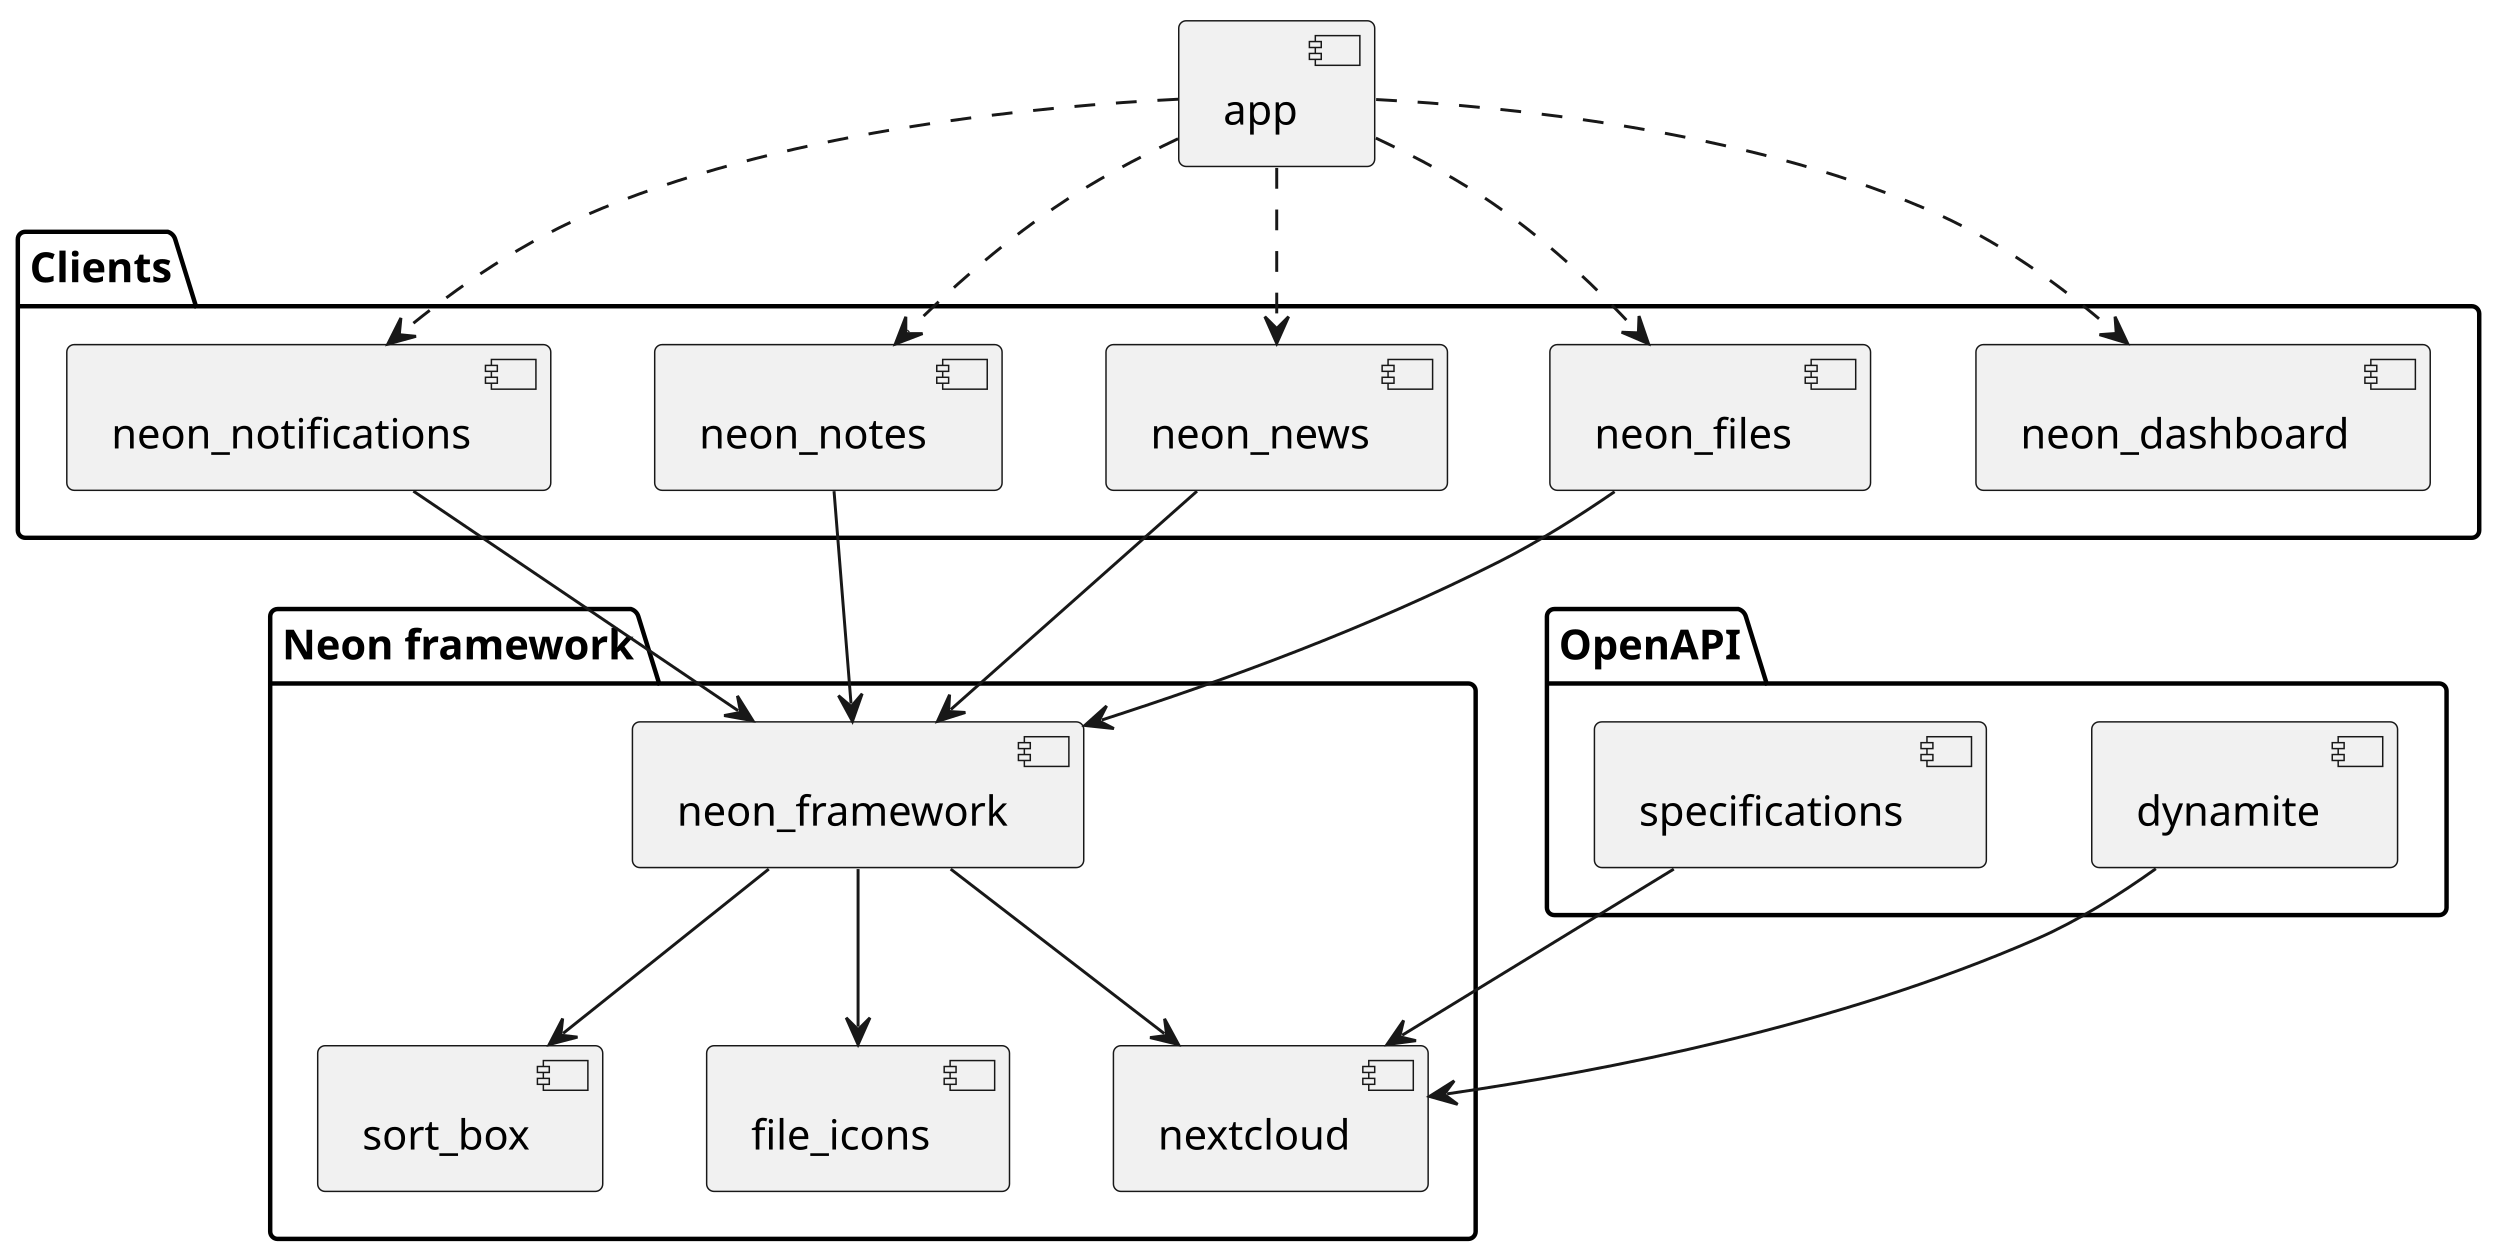
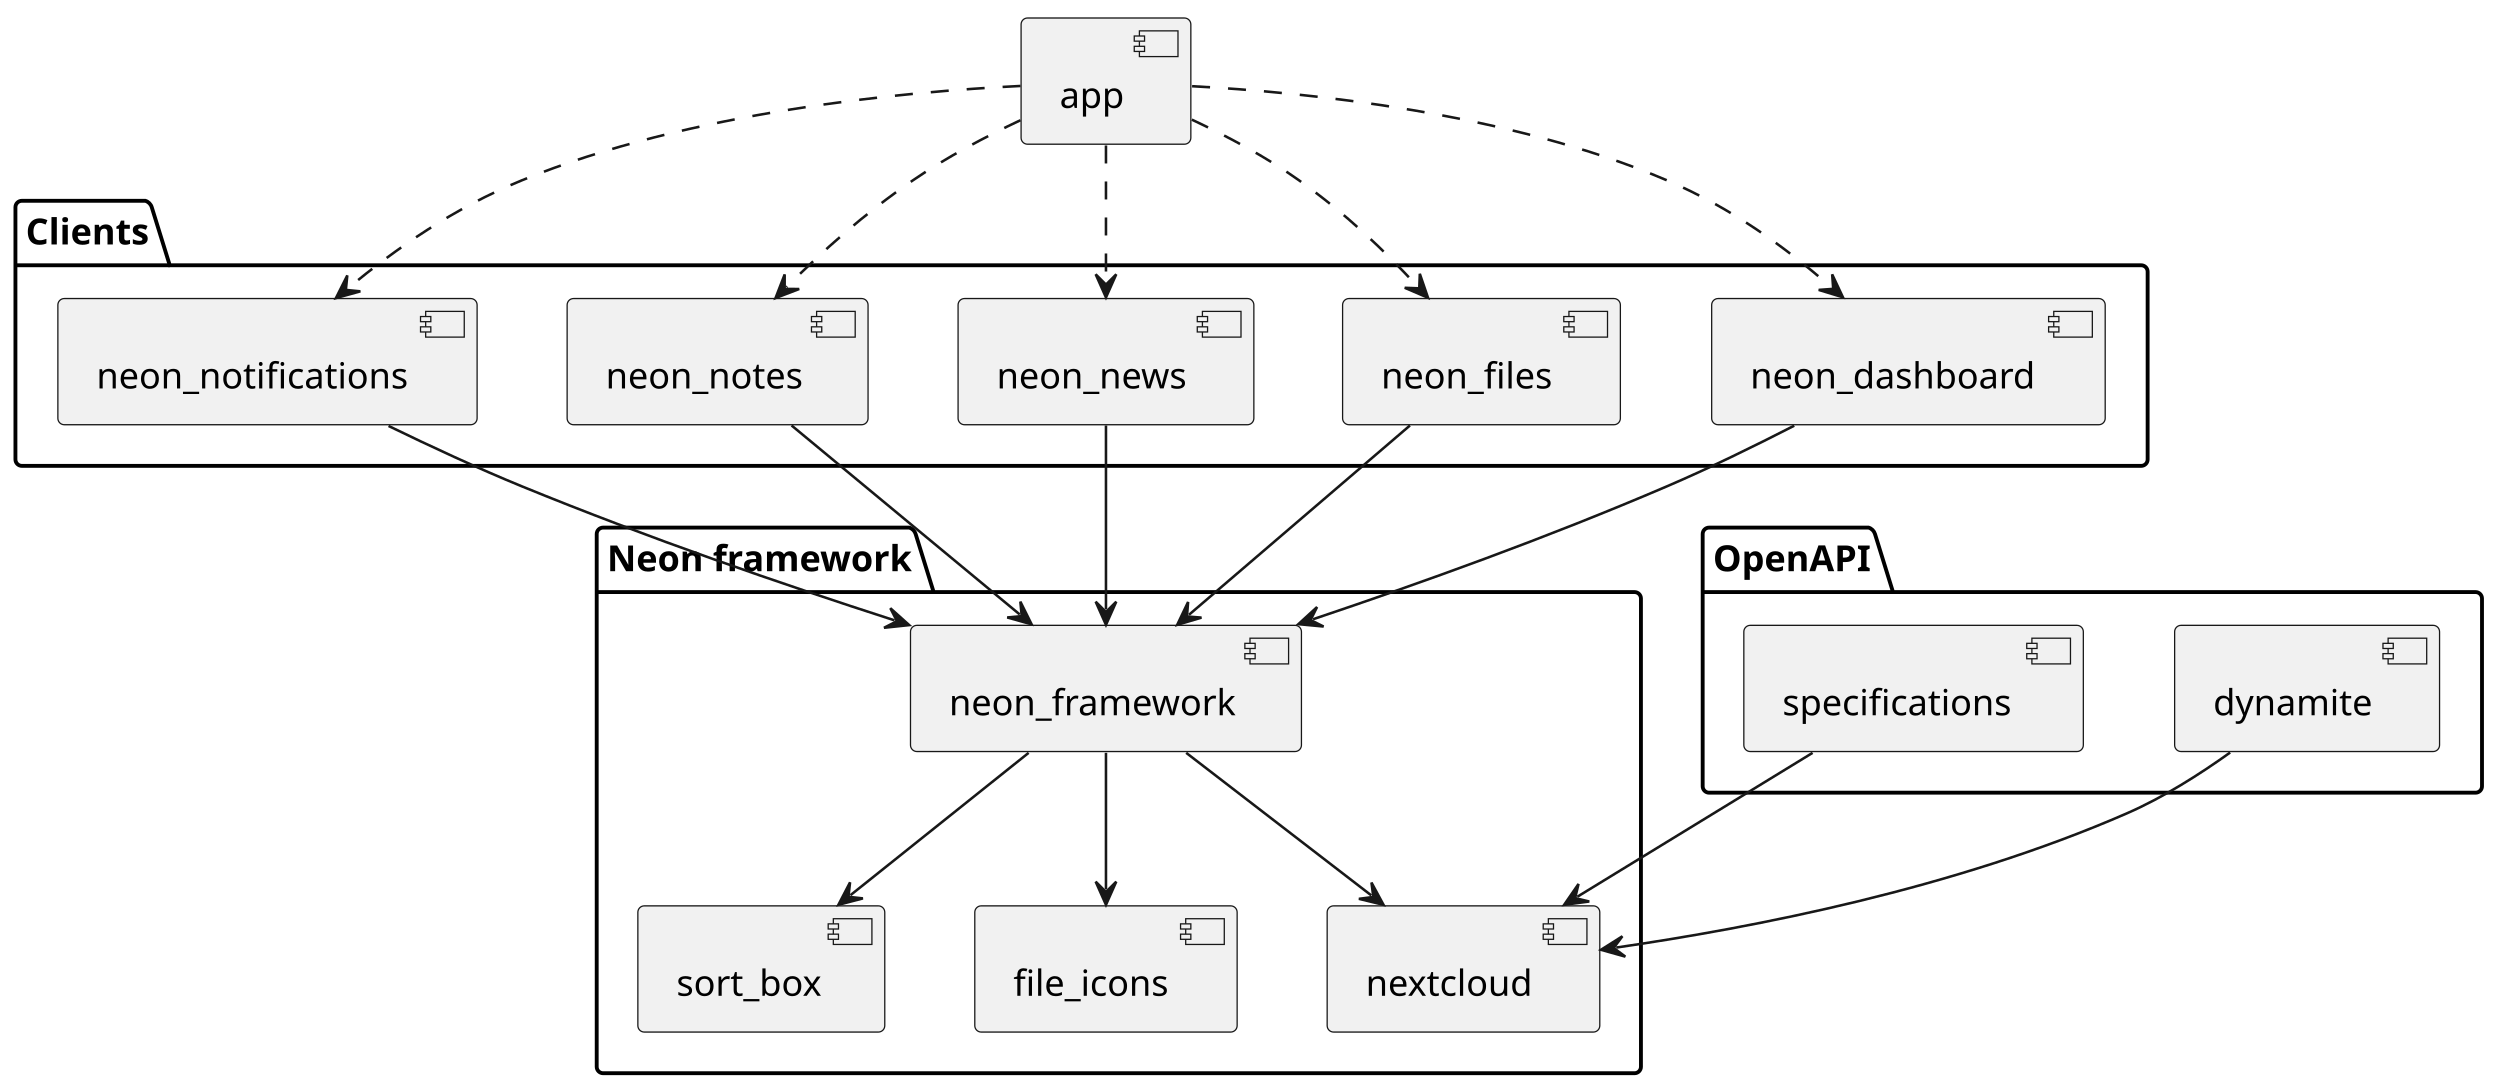
- <svg xmlns="http://www.w3.org/2000/svg" contentStyleType="text/css" height="424px" preserveAspectRatio="none" style="width:842px;height:424px;background:#FFFFFF;" version="1.1" viewBox="0 0 842 424" width="842px" zoomAndPan="magnify">
+ <svg xmlns="http://www.w3.org/2000/svg" contentStyleType="text/css" height="424px" preserveAspectRatio="none" style="width:972px;height:424px;background:#FFFFFF;" version="1.1" viewBox="0 0 972 424" width="972px" zoomAndPan="magnify">
  <defs />
  <g>
    <g id="cluster_Neon framework">
-       <path d="M93.5,205.13 L212.5,205.13 A3.75,3.75 0 0 1 215,207.63 L222,230.198 L494.5,230.198 A2.5,2.5 0 0 1 497,232.698 L497,414.77 A2.5,2.5 0 0 1 494.5,417.27 L93.5,417.27 A2.5,2.5 0 0 1 91,414.77 L91,207.63 A2.5,2.5 0 0 1 93.5,205.13 " fill="none" style="stroke:#000000;stroke-width:1.5;" />
-       <line style="stroke:#000000;stroke-width:1.5;" x1="91" x2="222" y1="230.198" y2="230.198" />
-       <text fill="#000000" font-family="sans-serif" font-size="14" font-weight="bold" lengthAdjust="spacing" textLength="118" x="95" y="222.096">Neon framework</text>
+       <path d="M234.5,205.13 L353.5,205.13 A3.75,3.75 0 0 1 356,207.63 L363,230.198 L635.5,230.198 A2.5,2.5 0 0 1 638,232.698 L638,414.77 A2.5,2.5 0 0 1 635.5,417.27 L234.5,417.27 A2.5,2.5 0 0 1 232,414.77 L232,207.63 A2.5,2.5 0 0 1 234.5,205.13 " fill="none" style="stroke:#000000;stroke-width:1.5;" />
+       <line style="stroke:#000000;stroke-width:1.5;" x1="232" x2="363" y1="230.198" y2="230.198" />
+       <text fill="#000000" font-family="sans-serif" font-size="14" font-weight="bold" lengthAdjust="spacing" textLength="118" x="236" y="222.096">Neon framework</text>
    </g>
    <g id="cluster_Clients">
      <path d="M8.5,78.07 L56.5,78.07 A3.75,3.75 0 0 1 59,80.57 L66,103.138 L832.5,103.138 A2.5,2.5 0 0 1 835,105.638 L835,178.63 A2.5,2.5 0 0 1 832.5,181.13 L8.5,181.13 A2.5,2.5 0 0 1 6,178.63 L6,80.57 A2.5,2.5 0 0 1 8.5,78.07 " fill="none" style="stroke:#000000;stroke-width:1.5;" />
      <line style="stroke:#000000;stroke-width:1.5;" x1="6" x2="66" y1="103.138" y2="103.138" />
      <text fill="#000000" font-family="sans-serif" font-size="14" font-weight="bold" lengthAdjust="spacing" textLength="47" x="10" y="95.036">Clients</text>
    </g>
    <g id="cluster_OpenAPI">
-       <path d="M523.5,205.13 L585.5,205.13 A3.75,3.75 0 0 1 588,207.63 L595,230.198 L821.5,230.198 A2.5,2.5 0 0 1 824,232.698 L824,305.7 A2.5,2.5 0 0 1 821.5,308.2 L523.5,308.2 A2.5,2.5 0 0 1 521,305.7 L521,207.63 A2.5,2.5 0 0 1 523.5,205.13 " fill="none" style="stroke:#000000;stroke-width:1.5;" />
-       <line style="stroke:#000000;stroke-width:1.5;" x1="521" x2="595" y1="230.198" y2="230.198" />
-       <text fill="#000000" font-family="sans-serif" font-size="14" font-weight="bold" lengthAdjust="spacing" textLength="61" x="525" y="222.096">OpenAPI</text>
+       <path d="M664.5,205.13 L726.5,205.13 A3.75,3.75 0 0 1 729,207.63 L736,230.198 L962.5,230.198 A2.5,2.5 0 0 1 965,232.698 L965,305.7 A2.5,2.5 0 0 1 962.5,308.2 L664.5,308.2 A2.5,2.5 0 0 1 662,305.7 L662,207.63 A2.5,2.5 0 0 1 664.5,205.13 " fill="none" style="stroke:#000000;stroke-width:1.5;" />
+       <line style="stroke:#000000;stroke-width:1.5;" x1="662" x2="736" y1="230.198" y2="230.198" />
+       <text fill="#000000" font-family="sans-serif" font-size="14" font-weight="bold" lengthAdjust="spacing" textLength="61" x="666" y="222.096">OpenAPI</text>
    </g>
    <g id="elem_neon_framework">
-       <rect fill="#F1F1F1" height="49.068" rx="2.5" ry="2.5" style="stroke:#181818;stroke-width:0.5;" width="152" x="213" y="243.13" />
-       <rect fill="#F1F1F1" height="10" style="stroke:#181818;stroke-width:0.5;" width="15" x="345" y="248.13" />
-       <rect fill="#F1F1F1" height="2" style="stroke:#181818;stroke-width:0.5;" width="4" x="343" y="250.13" />
-       <rect fill="#F1F1F1" height="2" style="stroke:#181818;stroke-width:0.5;" width="4" x="343" y="254.13" />
-       <text fill="#000000" font-family="sans-serif" font-size="14" lengthAdjust="spacing" textLength="112" x="228" y="278.096">neon_framework</text>
+       <rect fill="#F1F1F1" height="49.068" rx="2.5" ry="2.5" style="stroke:#181818;stroke-width:0.5;" width="152" x="354" y="243.13" />
+       <rect fill="#F1F1F1" height="10" style="stroke:#181818;stroke-width:0.5;" width="15" x="486" y="248.13" />
+       <rect fill="#F1F1F1" height="2" style="stroke:#181818;stroke-width:0.5;" width="4" x="484" y="250.13" />
+       <rect fill="#F1F1F1" height="2" style="stroke:#181818;stroke-width:0.5;" width="4" x="484" y="254.13" />
+       <text fill="#000000" font-family="sans-serif" font-size="14" lengthAdjust="spacing" textLength="112" x="369" y="278.096">neon_framework</text>
    </g>
    <g id="elem_nextcloud">
-       <rect fill="#F1F1F1" height="49.068" rx="2.5" ry="2.5" style="stroke:#181818;stroke-width:0.5;" width="106" x="375" y="352.2" />
+       <rect fill="#F1F1F1" height="49.068" rx="2.5" ry="2.5" style="stroke:#181818;stroke-width:0.5;" width="106" x="516" y="352.2" />
+       <rect fill="#F1F1F1" height="10" style="stroke:#181818;stroke-width:0.5;" width="15" x="602" y="357.2" />
+       <rect fill="#F1F1F1" height="2" style="stroke:#181818;stroke-width:0.5;" width="4" x="600" y="359.2" />
+       <rect fill="#F1F1F1" height="2" style="stroke:#181818;stroke-width:0.5;" width="4" x="600" y="363.2" />
+       <text fill="#000000" font-family="sans-serif" font-size="14" lengthAdjust="spacing" textLength="66" x="531" y="387.166">nextcloud</text>
+     </g>
+     <g id="elem_sort_box">
+       <rect fill="#F1F1F1" height="49.068" rx="2.5" ry="2.5" style="stroke:#181818;stroke-width:0.5;" width="96" x="248" y="352.2" />
+       <rect fill="#F1F1F1" height="10" style="stroke:#181818;stroke-width:0.5;" width="15" x="324" y="357.2" />
+       <rect fill="#F1F1F1" height="2" style="stroke:#181818;stroke-width:0.5;" width="4" x="322" y="359.2" />
+       <rect fill="#F1F1F1" height="2" style="stroke:#181818;stroke-width:0.5;" width="4" x="322" y="363.2" />
+       <text fill="#000000" font-family="sans-serif" font-size="14" lengthAdjust="spacing" textLength="56" x="263" y="387.166">sort_box</text>
+     </g>
+     <g id="elem_file_icons">
+       <rect fill="#F1F1F1" height="49.068" rx="2.5" ry="2.5" style="stroke:#181818;stroke-width:0.5;" width="102" x="379" y="352.2" />
      <rect fill="#F1F1F1" height="10" style="stroke:#181818;stroke-width:0.5;" width="15" x="461" y="357.2" />
      <rect fill="#F1F1F1" height="2" style="stroke:#181818;stroke-width:0.5;" width="4" x="459" y="359.2" />
      <rect fill="#F1F1F1" height="2" style="stroke:#181818;stroke-width:0.5;" width="4" x="459" y="363.2" />
-       <text fill="#000000" font-family="sans-serif" font-size="14" lengthAdjust="spacing" textLength="66" x="390" y="387.166">nextcloud</text>
-     </g>
-     <g id="elem_sort_box">
-       <rect fill="#F1F1F1" height="49.068" rx="2.5" ry="2.5" style="stroke:#181818;stroke-width:0.5;" width="96" x="107" y="352.2" />
-       <rect fill="#F1F1F1" height="10" style="stroke:#181818;stroke-width:0.5;" width="15" x="183" y="357.2" />
-       <rect fill="#F1F1F1" height="2" style="stroke:#181818;stroke-width:0.5;" width="4" x="181" y="359.2" />
-       <rect fill="#F1F1F1" height="2" style="stroke:#181818;stroke-width:0.5;" width="4" x="181" y="363.2" />
-       <text fill="#000000" font-family="sans-serif" font-size="14" lengthAdjust="spacing" textLength="56" x="122" y="387.166">sort_box</text>
-     </g>
-     <g id="elem_file_icons">
-       <rect fill="#F1F1F1" height="49.068" rx="2.5" ry="2.5" style="stroke:#181818;stroke-width:0.5;" width="102" x="238" y="352.2" />
-       <rect fill="#F1F1F1" height="10" style="stroke:#181818;stroke-width:0.5;" width="15" x="320" y="357.2" />
-       <rect fill="#F1F1F1" height="2" style="stroke:#181818;stroke-width:0.5;" width="4" x="318" y="359.2" />
-       <rect fill="#F1F1F1" height="2" style="stroke:#181818;stroke-width:0.5;" width="4" x="318" y="363.2" />
-       <text fill="#000000" font-family="sans-serif" font-size="14" lengthAdjust="spacing" textLength="62" x="253" y="387.166">file_icons</text>
+       <text fill="#000000" font-family="sans-serif" font-size="14" lengthAdjust="spacing" textLength="62" x="394" y="387.166">file_icons</text>
    </g>
    <g id="elem_neon_dashboard">
      <rect fill="#F1F1F1" height="49.068" rx="2.5" ry="2.5" style="stroke:#181818;stroke-width:0.5;" width="153" x="665.5" y="116.07" />
      <rect fill="#F1F1F1" height="10" style="stroke:#181818;stroke-width:0.5;" width="15" x="798.5" y="121.07" />
      <rect fill="#F1F1F1" height="2" style="stroke:#181818;stroke-width:0.5;" width="4" x="796.5" y="123.07" />
      <rect fill="#F1F1F1" height="2" style="stroke:#181818;stroke-width:0.5;" width="4" x="796.5" y="127.07" />
      <text fill="#000000" font-family="sans-serif" font-size="14" lengthAdjust="spacing" textLength="113" x="680.5" y="151.036">neon_dashboard</text>
    </g>
    <g id="elem_neon_files">
      <rect fill="#F1F1F1" height="49.068" rx="2.5" ry="2.5" style="stroke:#181818;stroke-width:0.5;" width="108" x="522" y="116.07" />
      <rect fill="#F1F1F1" height="10" style="stroke:#181818;stroke-width:0.5;" width="15" x="610" y="121.07" />
      <rect fill="#F1F1F1" height="2" style="stroke:#181818;stroke-width:0.5;" width="4" x="608" y="123.07" />
      <rect fill="#F1F1F1" height="2" style="stroke:#181818;stroke-width:0.5;" width="4" x="608" y="127.07" />
      <text fill="#000000" font-family="sans-serif" font-size="14" lengthAdjust="spacing" textLength="68" x="537" y="151.036">neon_files</text>
    </g>
    <g id="elem_neon_news">
      <rect fill="#F1F1F1" height="49.068" rx="2.5" ry="2.5" style="stroke:#181818;stroke-width:0.5;" width="115" x="372.5" y="116.07" />
      <rect fill="#F1F1F1" height="10" style="stroke:#181818;stroke-width:0.5;" width="15" x="467.5" y="121.07" />
      <rect fill="#F1F1F1" height="2" style="stroke:#181818;stroke-width:0.5;" width="4" x="465.5" y="123.07" />
      <rect fill="#F1F1F1" height="2" style="stroke:#181818;stroke-width:0.5;" width="4" x="465.5" y="127.07" />
      <text fill="#000000" font-family="sans-serif" font-size="14" lengthAdjust="spacing" textLength="75" x="387.5" y="151.036">neon_news</text>
    </g>
    <g id="elem_neon_notes">
      <rect fill="#F1F1F1" height="49.068" rx="2.5" ry="2.5" style="stroke:#181818;stroke-width:0.5;" width="117" x="220.5" y="116.07" />
      <rect fill="#F1F1F1" height="10" style="stroke:#181818;stroke-width:0.5;" width="15" x="317.5" y="121.07" />
      <rect fill="#F1F1F1" height="2" style="stroke:#181818;stroke-width:0.5;" width="4" x="315.5" y="123.07" />
      <rect fill="#F1F1F1" height="2" style="stroke:#181818;stroke-width:0.5;" width="4" x="315.5" y="127.07" />
      <text fill="#000000" font-family="sans-serif" font-size="14" lengthAdjust="spacing" textLength="77" x="235.5" y="151.036">neon_notes</text>
    </g>
    <g id="elem_neon_notifications">
      <rect fill="#F1F1F1" height="49.068" rx="2.5" ry="2.5" style="stroke:#181818;stroke-width:0.5;" width="163" x="22.5" y="116.07" />
      <rect fill="#F1F1F1" height="10" style="stroke:#181818;stroke-width:0.5;" width="15" x="165.5" y="121.07" />
      <rect fill="#F1F1F1" height="2" style="stroke:#181818;stroke-width:0.5;" width="4" x="163.5" y="123.07" />
      <rect fill="#F1F1F1" height="2" style="stroke:#181818;stroke-width:0.5;" width="4" x="163.5" y="127.07" />
      <text fill="#000000" font-family="sans-serif" font-size="14" lengthAdjust="spacing" textLength="123" x="37.5" y="151.036">neon_notifications</text>
    </g>
    <g id="elem_dynamite">
-       <rect fill="#F1F1F1" height="49.068" rx="2.5" ry="2.5" style="stroke:#181818;stroke-width:0.5;" width="103" x="704.5" y="243.13" />
-       <rect fill="#F1F1F1" height="10" style="stroke:#181818;stroke-width:0.5;" width="15" x="787.5" y="248.13" />
-       <rect fill="#F1F1F1" height="2" style="stroke:#181818;stroke-width:0.5;" width="4" x="785.5" y="250.13" />
-       <rect fill="#F1F1F1" height="2" style="stroke:#181818;stroke-width:0.5;" width="4" x="785.5" y="254.13" />
-       <text fill="#000000" font-family="sans-serif" font-size="14" lengthAdjust="spacing" textLength="63" x="719.5" y="278.096">dynamite</text>
+       <rect fill="#F1F1F1" height="49.068" rx="2.5" ry="2.5" style="stroke:#181818;stroke-width:0.5;" width="103" x="845.5" y="243.13" />
+       <rect fill="#F1F1F1" height="10" style="stroke:#181818;stroke-width:0.5;" width="15" x="928.5" y="248.13" />
+       <rect fill="#F1F1F1" height="2" style="stroke:#181818;stroke-width:0.5;" width="4" x="926.5" y="250.13" />
+       <rect fill="#F1F1F1" height="2" style="stroke:#181818;stroke-width:0.5;" width="4" x="926.5" y="254.13" />
+       <text fill="#000000" font-family="sans-serif" font-size="14" lengthAdjust="spacing" textLength="63" x="860.5" y="278.096">dynamite</text>
    </g>
    <g id="elem_specifications">
-       <rect fill="#F1F1F1" height="49.068" rx="2.5" ry="2.5" style="stroke:#181818;stroke-width:0.5;" width="132" x="537" y="243.13" />
-       <rect fill="#F1F1F1" height="10" style="stroke:#181818;stroke-width:0.5;" width="15" x="649" y="248.13" />
-       <rect fill="#F1F1F1" height="2" style="stroke:#181818;stroke-width:0.5;" width="4" x="647" y="250.13" />
-       <rect fill="#F1F1F1" height="2" style="stroke:#181818;stroke-width:0.5;" width="4" x="647" y="254.13" />
-       <text fill="#000000" font-family="sans-serif" font-size="14" lengthAdjust="spacing" textLength="92" x="552" y="278.096">specifications</text>
+       <rect fill="#F1F1F1" height="49.068" rx="2.5" ry="2.5" style="stroke:#181818;stroke-width:0.5;" width="132" x="678" y="243.13" />
+       <rect fill="#F1F1F1" height="10" style="stroke:#181818;stroke-width:0.5;" width="15" x="790" y="248.13" />
+       <rect fill="#F1F1F1" height="2" style="stroke:#181818;stroke-width:0.5;" width="4" x="788" y="250.13" />
+       <rect fill="#F1F1F1" height="2" style="stroke:#181818;stroke-width:0.5;" width="4" x="788" y="254.13" />
+       <text fill="#000000" font-family="sans-serif" font-size="14" lengthAdjust="spacing" textLength="92" x="693" y="278.096">specifications</text>
    </g>
    <g id="elem_app">
      <rect fill="#F1F1F1" height="49.068" rx="2.5" ry="2.5" style="stroke:#181818;stroke-width:0.5;" width="66" x="397" y="7" />
      <rect fill="#F1F1F1" height="10" style="stroke:#181818;stroke-width:0.5;" width="15" x="443" y="12" />
      <rect fill="#F1F1F1" height="2" style="stroke:#181818;stroke-width:0.5;" width="4" x="441" y="14" />
      <rect fill="#F1F1F1" height="2" style="stroke:#181818;stroke-width:0.5;" width="4" x="441" y="18" />
      <text fill="#000000" font-family="sans-serif" font-size="14" lengthAdjust="spacing" textLength="26" x="412" y="41.966">app</text>
    </g>
    <g id="link_app_neon_dashboard">
      <path d="M463.48,33.52 C507.47,35.87 586.37,43.74 648,70.07 C673.57,80.99 694.164,96.212 711.994,111.652 " fill="none" id="app-to-neon_dashboard" style="stroke:#181818;stroke-width:1.0;stroke-dasharray:7.0,7.0;" />
      <polygon fill="#181818" points="716.53,115.58,712.345,106.665,712.75,112.307,707.108,112.712,716.53,115.58" style="stroke:#181818;stroke-width:1.0;" />
    </g>
    <g id="link_app_neon_files">
      <path d="M463.38,46.51 C476.85,52.83 492.2,60.94 505,70.07 C523.54,83.29 537.759,96.962 551.129,111.372 " fill="none" id="app-to-neon_files" style="stroke:#181818;stroke-width:1.0;stroke-dasharray:7.0,7.0;" />
      <polygon fill="#181818" points="555.21,115.77,552.021,106.452,551.809,112.105,546.156,111.893,555.21,115.77" style="stroke:#181818;stroke-width:1.0;" />
    </g>
    <g id="link_app_neon_news">
      <path d="M430,56.56 C430,74.19 430,92.04 430,109.65 " fill="none" id="app-to-neon_news" style="stroke:#181818;stroke-width:1.0;stroke-dasharray:7.0,7.0;" />
      <polygon fill="#181818" points="430,115.65,434,106.65,430,110.65,426,106.65,430,115.65" style="stroke:#181818;stroke-width:1.0;" />
    </g>
    <g id="link_app_neon_notes">
      <path d="M396.77,46.73 C383.33,53.08 367.96,61.15 355,70.07 C335.55,83.44 320.2,97.275 305.78,111.645 " fill="none" id="app-to-neon_notes" style="stroke:#181818;stroke-width:1.0;stroke-dasharray:7.0,7.0;" />
      <polygon fill="#181818" points="301.53,115.88,310.728,112.36,305.072,112.351,305.082,106.694,301.53,115.88" style="stroke:#181818;stroke-width:1.0;" />
    </g>
    <g id="link_app_neon_notifications">
      <path d="M396.8,33.42 C351.44,35.65 268.26,43.39 203,70.07 C176.17,81.03 154.137,96.573 135.247,112.083 " fill="none" id="app-to-neon_notifications" style="stroke:#181818;stroke-width:1.0;stroke-dasharray:7.0,7.0;" />
      <polygon fill="#181818" points="130.61,115.89,140.104,113.27,134.474,112.717,135.028,107.087,130.61,115.89" style="stroke:#181818;stroke-width:1.0;" />
    </g>
+     <g id="link_neon_dashboard_neon_framework">
+       <path d="M697.6,165.5 C682.11,173.45 664.47,182.07 648,189.13 C601.2,209.19 552.988,226.49 510.498,240.76 " fill="none" id="neon_dashboard-to-neon_framework" style="stroke:#181818;stroke-width:1.0;" />
+       <polygon fill="#181818" points="504.81,242.67,514.615,243.596,509.55,241.078,512.068,236.013,504.81,242.67" style="stroke:#181818;stroke-width:1.0;" />
+     </g>
    <g id="link_neon_files_neon_framework">
-       <path d="M543.79,165.6 C531.97,173.74 518.24,182.45 505,189.13 C460.36,211.66 413.281,228.89 371.071,242.49 " fill="none" id="neon_files-to-neon_framework" style="stroke:#181818;stroke-width:1.0;" />
-       <polygon fill="#181818" points="365.36,244.33,375.153,245.377,370.119,242.797,372.7,237.763,365.36,244.33" style="stroke:#181818;stroke-width:1.0;" />
+       <path d="M548.19,165.42 C522.22,187.67 488.207,216.807 462.257,239.037 " fill="none" id="neon_files-to-neon_framework" style="stroke:#181818;stroke-width:1.0;" />
+       <polygon fill="#181818" points="457.7,242.94,467.137,240.123,461.497,239.687,461.933,234.047,457.7,242.94" style="stroke:#181818;stroke-width:1.0;" />
    </g>
    <g id="link_neon_news_neon_framework">
-       <path d="M403.15,165.42 C378.06,187.67 345.298,216.728 320.238,238.958 " fill="none" id="neon_news-to-neon_framework" style="stroke:#181818;stroke-width:1.0;" />
-       <polygon fill="#181818" points="315.75,242.94,325.137,239.96,319.49,239.622,319.828,233.975,315.75,242.94" style="stroke:#181818;stroke-width:1.0;" />
+       <path d="M430,165.42 C430,187.67 430,214.71 430,236.94 " fill="none" id="neon_news-to-neon_framework" style="stroke:#181818;stroke-width:1.0;" />
+       <polygon fill="#181818" points="430,242.94,434,233.94,430,237.94,426,233.94,430,242.94" style="stroke:#181818;stroke-width:1.0;" />
    </g>
    <g id="link_neon_notes_neon_framework">
-       <path d="M280.9,165.42 C282.68,187.67 284.854,214.729 286.624,236.959 " fill="none" id="neon_notes-to-neon_framework" style="stroke:#181818;stroke-width:1.0;" />
-       <polygon fill="#181818" points="287.1,242.94,290.373,233.651,286.703,237.956,282.398,234.286,287.1,242.94" style="stroke:#181818;stroke-width:1.0;" />
+       <path d="M307.76,165.42 C334.54,187.6 369.64,216.672 396.47,238.902 " fill="none" id="neon_notes-to-neon_framework" style="stroke:#181818;stroke-width:1.0;" />
+       <polygon fill="#181818" points="401.09,242.73,396.712,233.908,397.24,239.54,391.608,240.068,401.09,242.73" style="stroke:#181818;stroke-width:1.0;" />
    </g>
    <g id="link_neon_notifications_neon_framework">
-       <path d="M139.23,165.42 C172.05,187.6 215.74,217.139 248.61,239.369 " fill="none" id="neon_notifications-to-neon_framework" style="stroke:#181818;stroke-width:1.0;" />
-       <polygon fill="#181818" points="253.58,242.73,248.366,234.375,249.438,239.929,243.884,241.001,253.58,242.73" style="stroke:#181818;stroke-width:1.0;" />
+       <path d="M151.07,165.61 C167.34,173.52 185.8,182.09 203,189.13 C252.34,209.32 303.38,226.856 347.79,241.196 " fill="none" id="neon_notifications-to-neon_framework" style="stroke:#181818;stroke-width:1.0;" />
+       <polygon fill="#181818" points="353.5,243.04,346.164,236.468,348.742,241.504,343.706,244.081,353.5,243.04" style="stroke:#181818;stroke-width:1.0;" />
    </g>
    <g id="link_neon_framework_nextcloud">
-       <path d="M320.19,292.7 C343.09,310.33 369.287,330.508 392.157,348.128 " fill="none" id="neon_framework-to-nextcloud" style="stroke:#181818;stroke-width:1.0;" />
-       <polygon fill="#181818" points="396.91,351.79,392.222,343.128,392.949,348.738,387.339,349.466,396.91,351.79" style="stroke:#181818;stroke-width:1.0;" />
+       <path d="M461.19,292.7 C484.09,310.33 510.287,330.508 533.157,348.128 " fill="none" id="neon_framework-to-nextcloud" style="stroke:#181818;stroke-width:1.0;" />
+       <polygon fill="#181818" points="537.91,351.79,533.222,343.128,533.949,348.738,528.339,349.466,537.91,351.79" style="stroke:#181818;stroke-width:1.0;" />
    </g>
    <g id="link_neon_framework_sort_box">
-       <path d="M258.93,292.7 C236.86,310.33 211.707,330.424 189.657,348.044 " fill="none" id="neon_framework-to-sort_box" style="stroke:#181818;stroke-width:1.0;" />
-       <polygon fill="#181818" points="184.97,351.79,194.498,349.296,188.876,348.669,189.504,343.047,184.97,351.79" style="stroke:#181818;stroke-width:1.0;" />
+       <path d="M399.93,292.7 C377.86,310.33 352.707,330.424 330.657,348.044 " fill="none" id="neon_framework-to-sort_box" style="stroke:#181818;stroke-width:1.0;" />
+       <polygon fill="#181818" points="325.97,351.79,335.498,349.296,329.876,348.669,330.504,343.047,325.97,351.79" style="stroke:#181818;stroke-width:1.0;" />
    </g>
    <g id="link_neon_framework_file_icons">
-       <path d="M289,292.7 C289,310.33 289,328.17 289,345.79 " fill="none" id="neon_framework-to-file_icons" style="stroke:#181818;stroke-width:1.0;" />
-       <polygon fill="#181818" points="289,351.79,293,342.79,289,346.79,285,342.79,289,351.79" style="stroke:#181818;stroke-width:1.0;" />
+       <path d="M430,292.7 C430,310.33 430,328.17 430,345.79 " fill="none" id="neon_framework-to-file_icons" style="stroke:#181818;stroke-width:1.0;" />
+       <polygon fill="#181818" points="430,351.79,434,342.79,430,346.79,426,342.79,430,351.79" style="stroke:#181818;stroke-width:1.0;" />
    </g>
    <g id="link_dynamite_nextcloud">
-       <path d="M726.08,292.58 C714.18,301.1 700,310.09 686,316.2 C618.7,345.59 540.867,360.614 487.387,368.414 " fill="none" id="dynamite-to-nextcloud" style="stroke:#181818;stroke-width:1.0;" />
-       <polygon fill="#181818" points="481.45,369.28,490.933,371.939,486.398,368.558,489.779,364.023,481.45,369.28" style="stroke:#181818;stroke-width:1.0;" />
+       <path d="M867.08,292.58 C855.18,301.1 841,310.09 827,316.2 C759.7,345.59 681.867,360.614 628.387,368.414 " fill="none" id="dynamite-to-nextcloud" style="stroke:#181818;stroke-width:1.0;" />
+       <polygon fill="#181818" points="622.45,369.28,631.933,371.939,627.398,368.558,630.779,364.023,622.45,369.28" style="stroke:#181818;stroke-width:1.0;" />
    </g>
    <g id="link_specifications_nextcloud">
-       <path d="M563.73,292.7 C534.91,310.33 501.048,331.038 472.258,348.658 " fill="none" id="specifications-to-nextcloud" style="stroke:#181818;stroke-width:1.0;" />
-       <polygon fill="#181818" points="467.14,351.79,476.904,350.504,471.405,349.18,472.728,343.68,467.14,351.79" style="stroke:#181818;stroke-width:1.0;" />
+       <path d="M704.73,292.7 C675.91,310.33 642.048,331.038 613.258,348.658 " fill="none" id="specifications-to-nextcloud" style="stroke:#181818;stroke-width:1.0;" />
+       <polygon fill="#181818" points="608.14,351.79,617.904,350.504,612.405,349.18,613.728,343.68,608.14,351.79" style="stroke:#181818;stroke-width:1.0;" />
    </g>
  </g>
</svg>
